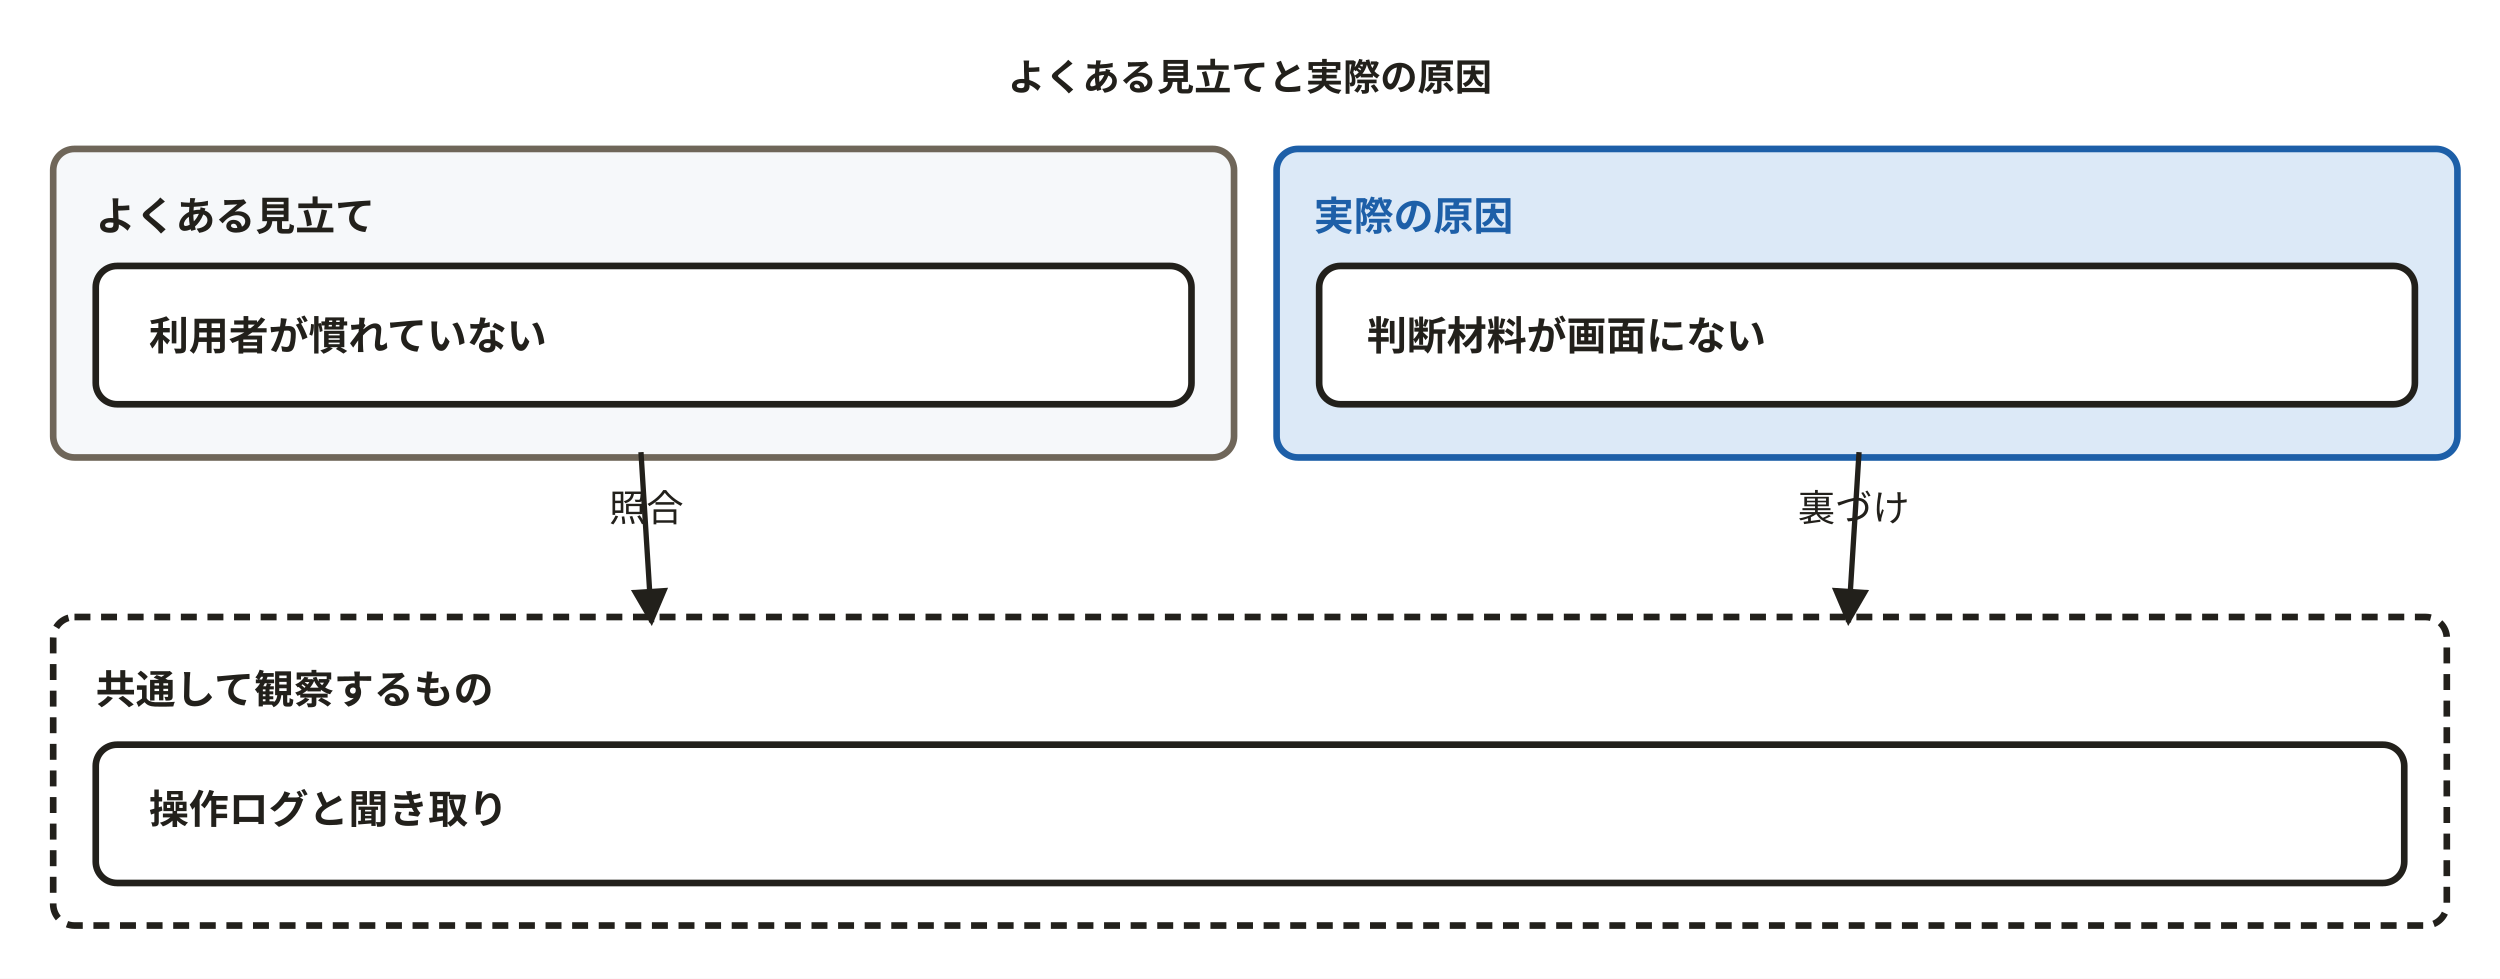
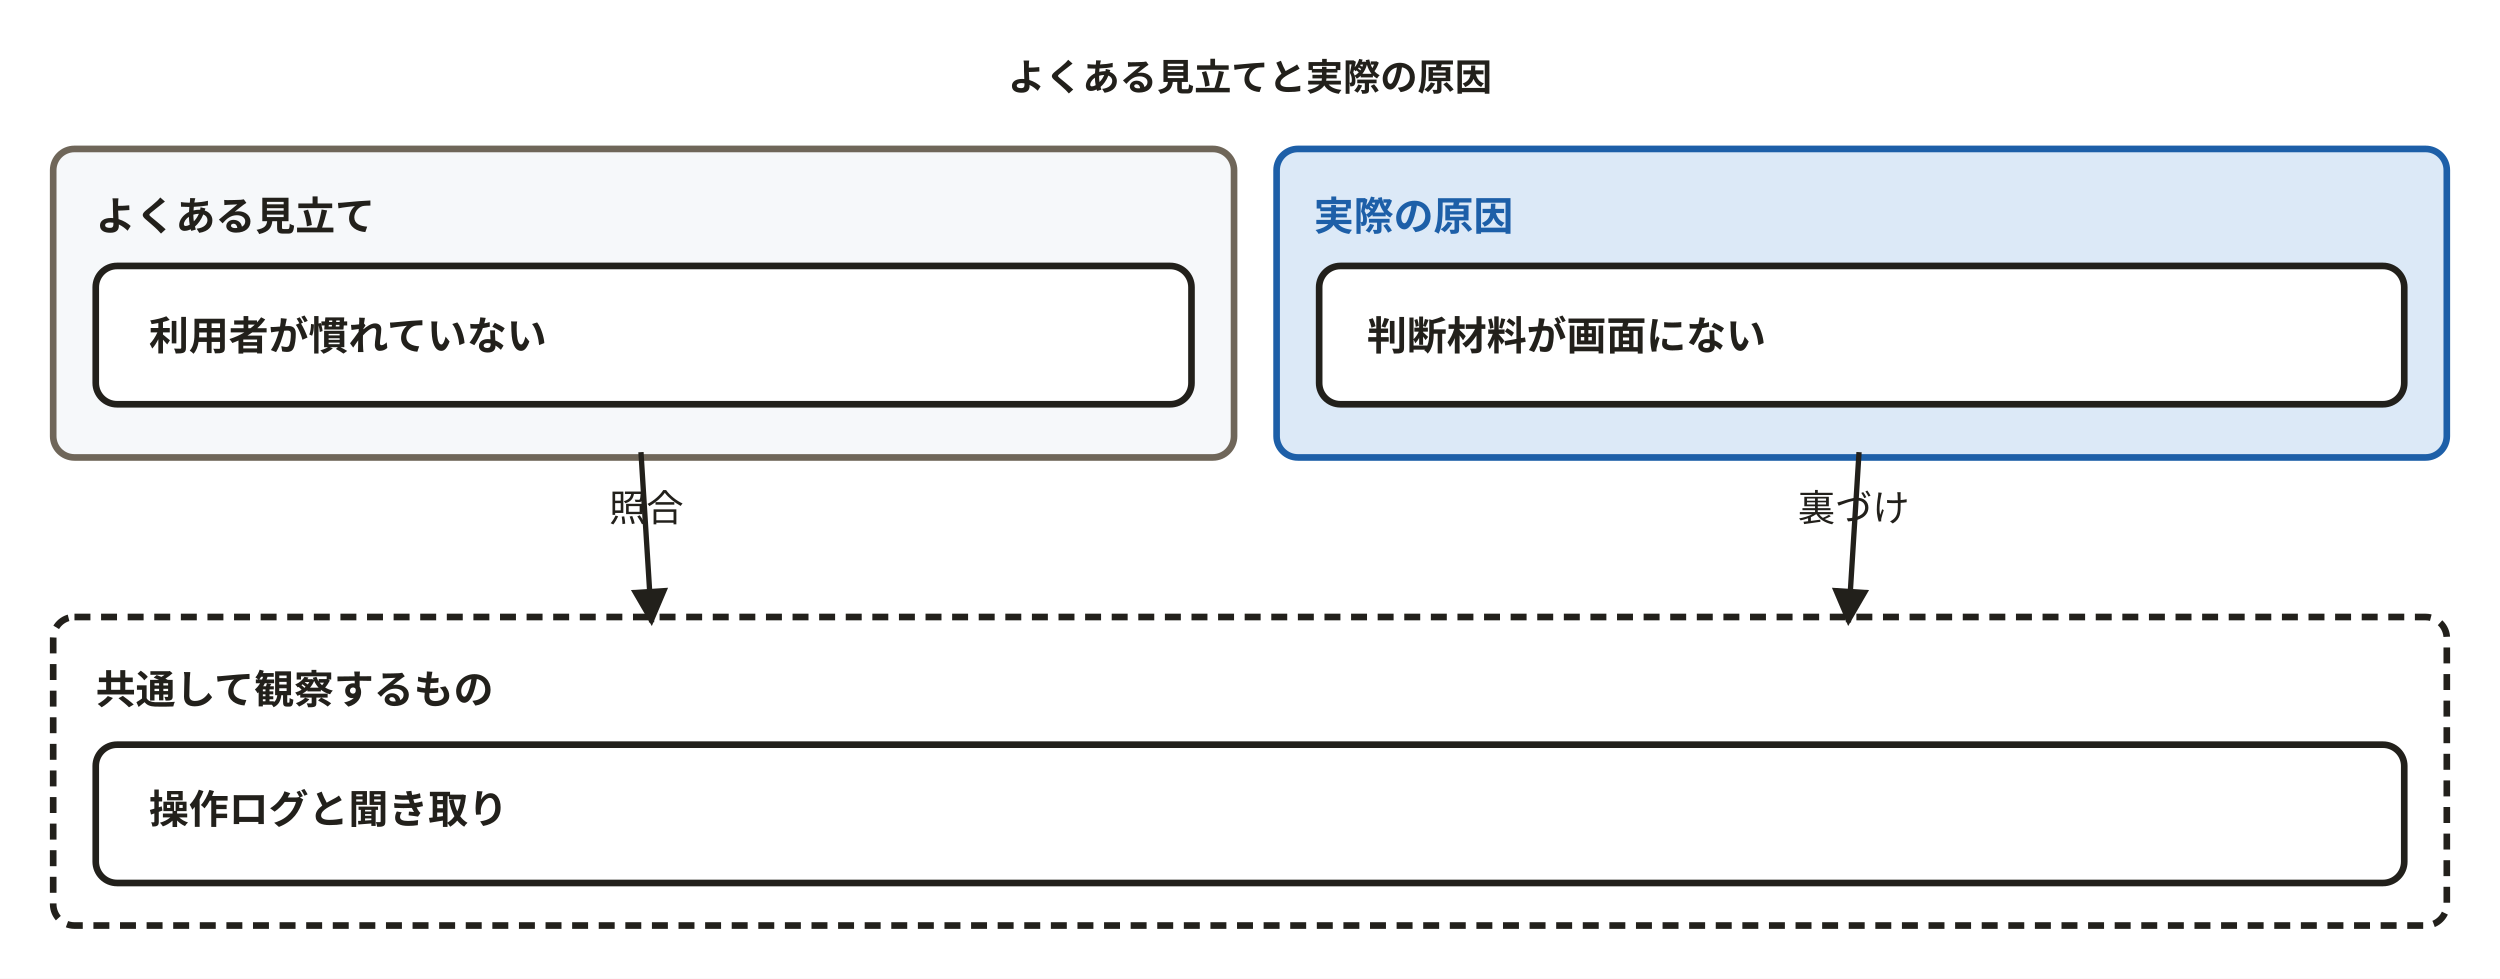
<svg xmlns="http://www.w3.org/2000/svg" width="940" height="368" viewBox="0 0 940 368" role="img" aria-labelledby="svg-title svg-desc">
  <defs>
    <marker id="dsl-arrow" viewBox="0 0 10 10" refX="9" refY="5" markerWidth="7" markerHeight="7" orient="auto-start-reverse">
      <path d="M0,0 L10,5 L0,10 z" fill="#22201b" />
    </marker>
  </defs>
  <style>
    text { font-family: 'Hiragino Sans','Hiragino Kaku Gothic ProN','Yu Gothic','YuGothic',Meiryo,'Noto Sans JP',sans-serif; }
    .emoji { font-family: 'Noto Color Emoji','Segoe UI Emoji',sans-serif; }
  </style>
  <rect x="0" y="0" width="940" height="368" fill="#ffffff" />
  <text x="470" y="34" text-anchor="middle" font-size="14" font-weight="700" fill="#22201b">よくある見立てと実際の原因</text>
  <rect x="20" y="56" width="444" height="116" rx="8" fill="#f6f8fa" stroke="#6f6659" stroke-width="2.5" />
  <text x="36" y="86.6" font-size="15" font-weight="700" fill="#22201b">よくある見立て</text>
  <rect x="36" y="100" width="412" height="52" rx="8" fill="#ffffff" stroke="#22201b" stroke-width="2.5" />
  <text x="56" y="131.6" font-size="15" font-weight="700" fill="#22201b">利用者が慣れていない</text>
-   <rect x="480" y="56" width="444" height="116" rx="8" fill="#dce9f7" stroke="#1d5fa8" stroke-width="2.5" />
+   <rect x="480" y="56" width="440" height="116" rx="8" fill="#dce9f7" stroke="#1d5fa8" stroke-width="2.5" />
  <text x="494" y="86.6" font-size="15" font-weight="700" fill="#1d5fa8">実際の原因</text>
-   <rect x="496" y="100" width="412" height="52" rx="8" fill="#ffffff" stroke="#22201b" stroke-width="2.5" />
+   <rect x="496" y="100" width="408" height="52" rx="8" fill="#ffffff" stroke="#22201b" stroke-width="2.5" />
  <text x="514" y="131.6" font-size="15" font-weight="700" fill="#22201b">判断材料が画面にない</text>
  <rect x="20" y="232" width="900" height="116" rx="8" fill="#ffffff" stroke="#22201b" stroke-width="2.5" stroke-dasharray="6,4" />
  <text x="36" y="264.6" font-size="15" font-weight="700" fill="#22201b">共通して観察するもの</text>
  <rect x="36" y="280" width="868" height="52" rx="8" fill="#ffffff" stroke="#22201b" stroke-width="2.5" />
  <text x="56" y="309.6" font-size="15" font-weight="700" fill="#22201b">操作ログと聞き取り</text>
  <path d="M241,170 L245,234" fill="none" stroke="#22201b" stroke-width="2" marker-end="url(#dsl-arrow)" />
  <text x="243" y="196" text-anchor="middle" font-size="14" fill="#22201b">照合</text>
  <path d="M699,170 L695,234" fill="none" stroke="#22201b" stroke-width="2" marker-end="url(#dsl-arrow)" />
  <text x="697" y="196" text-anchor="middle" font-size="14" fill="#22201b">裏づけ</text>
</svg>
